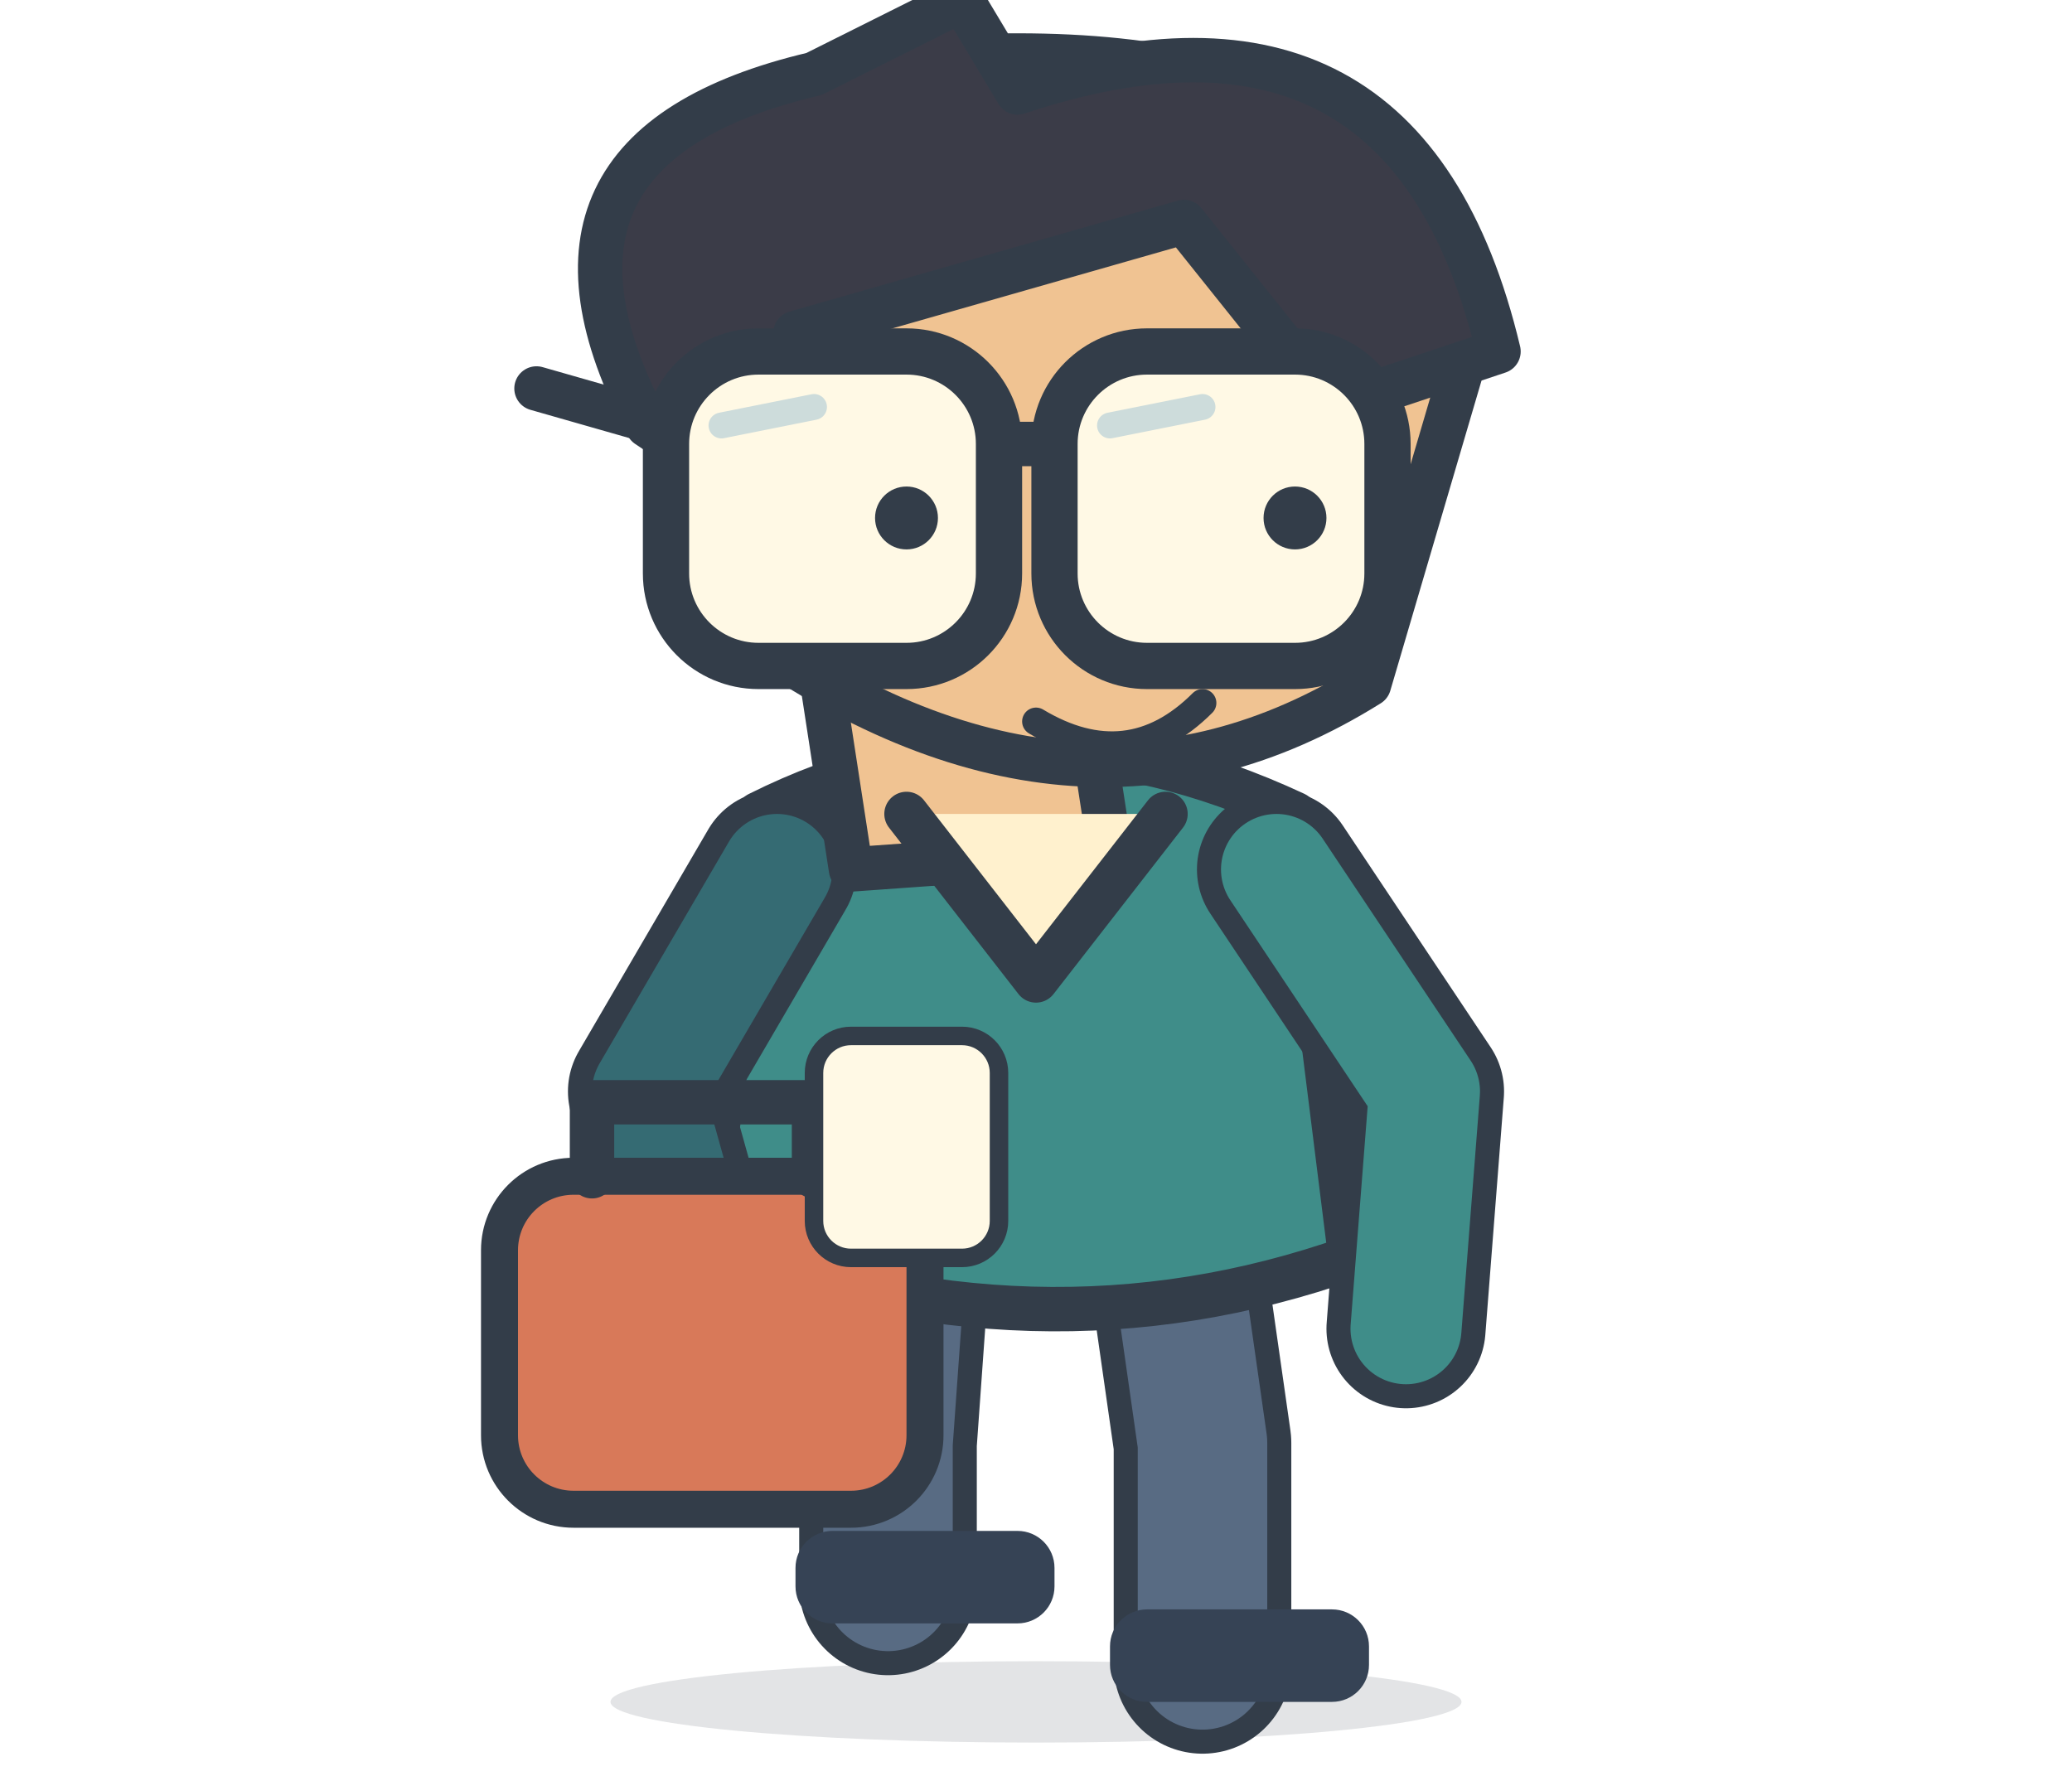
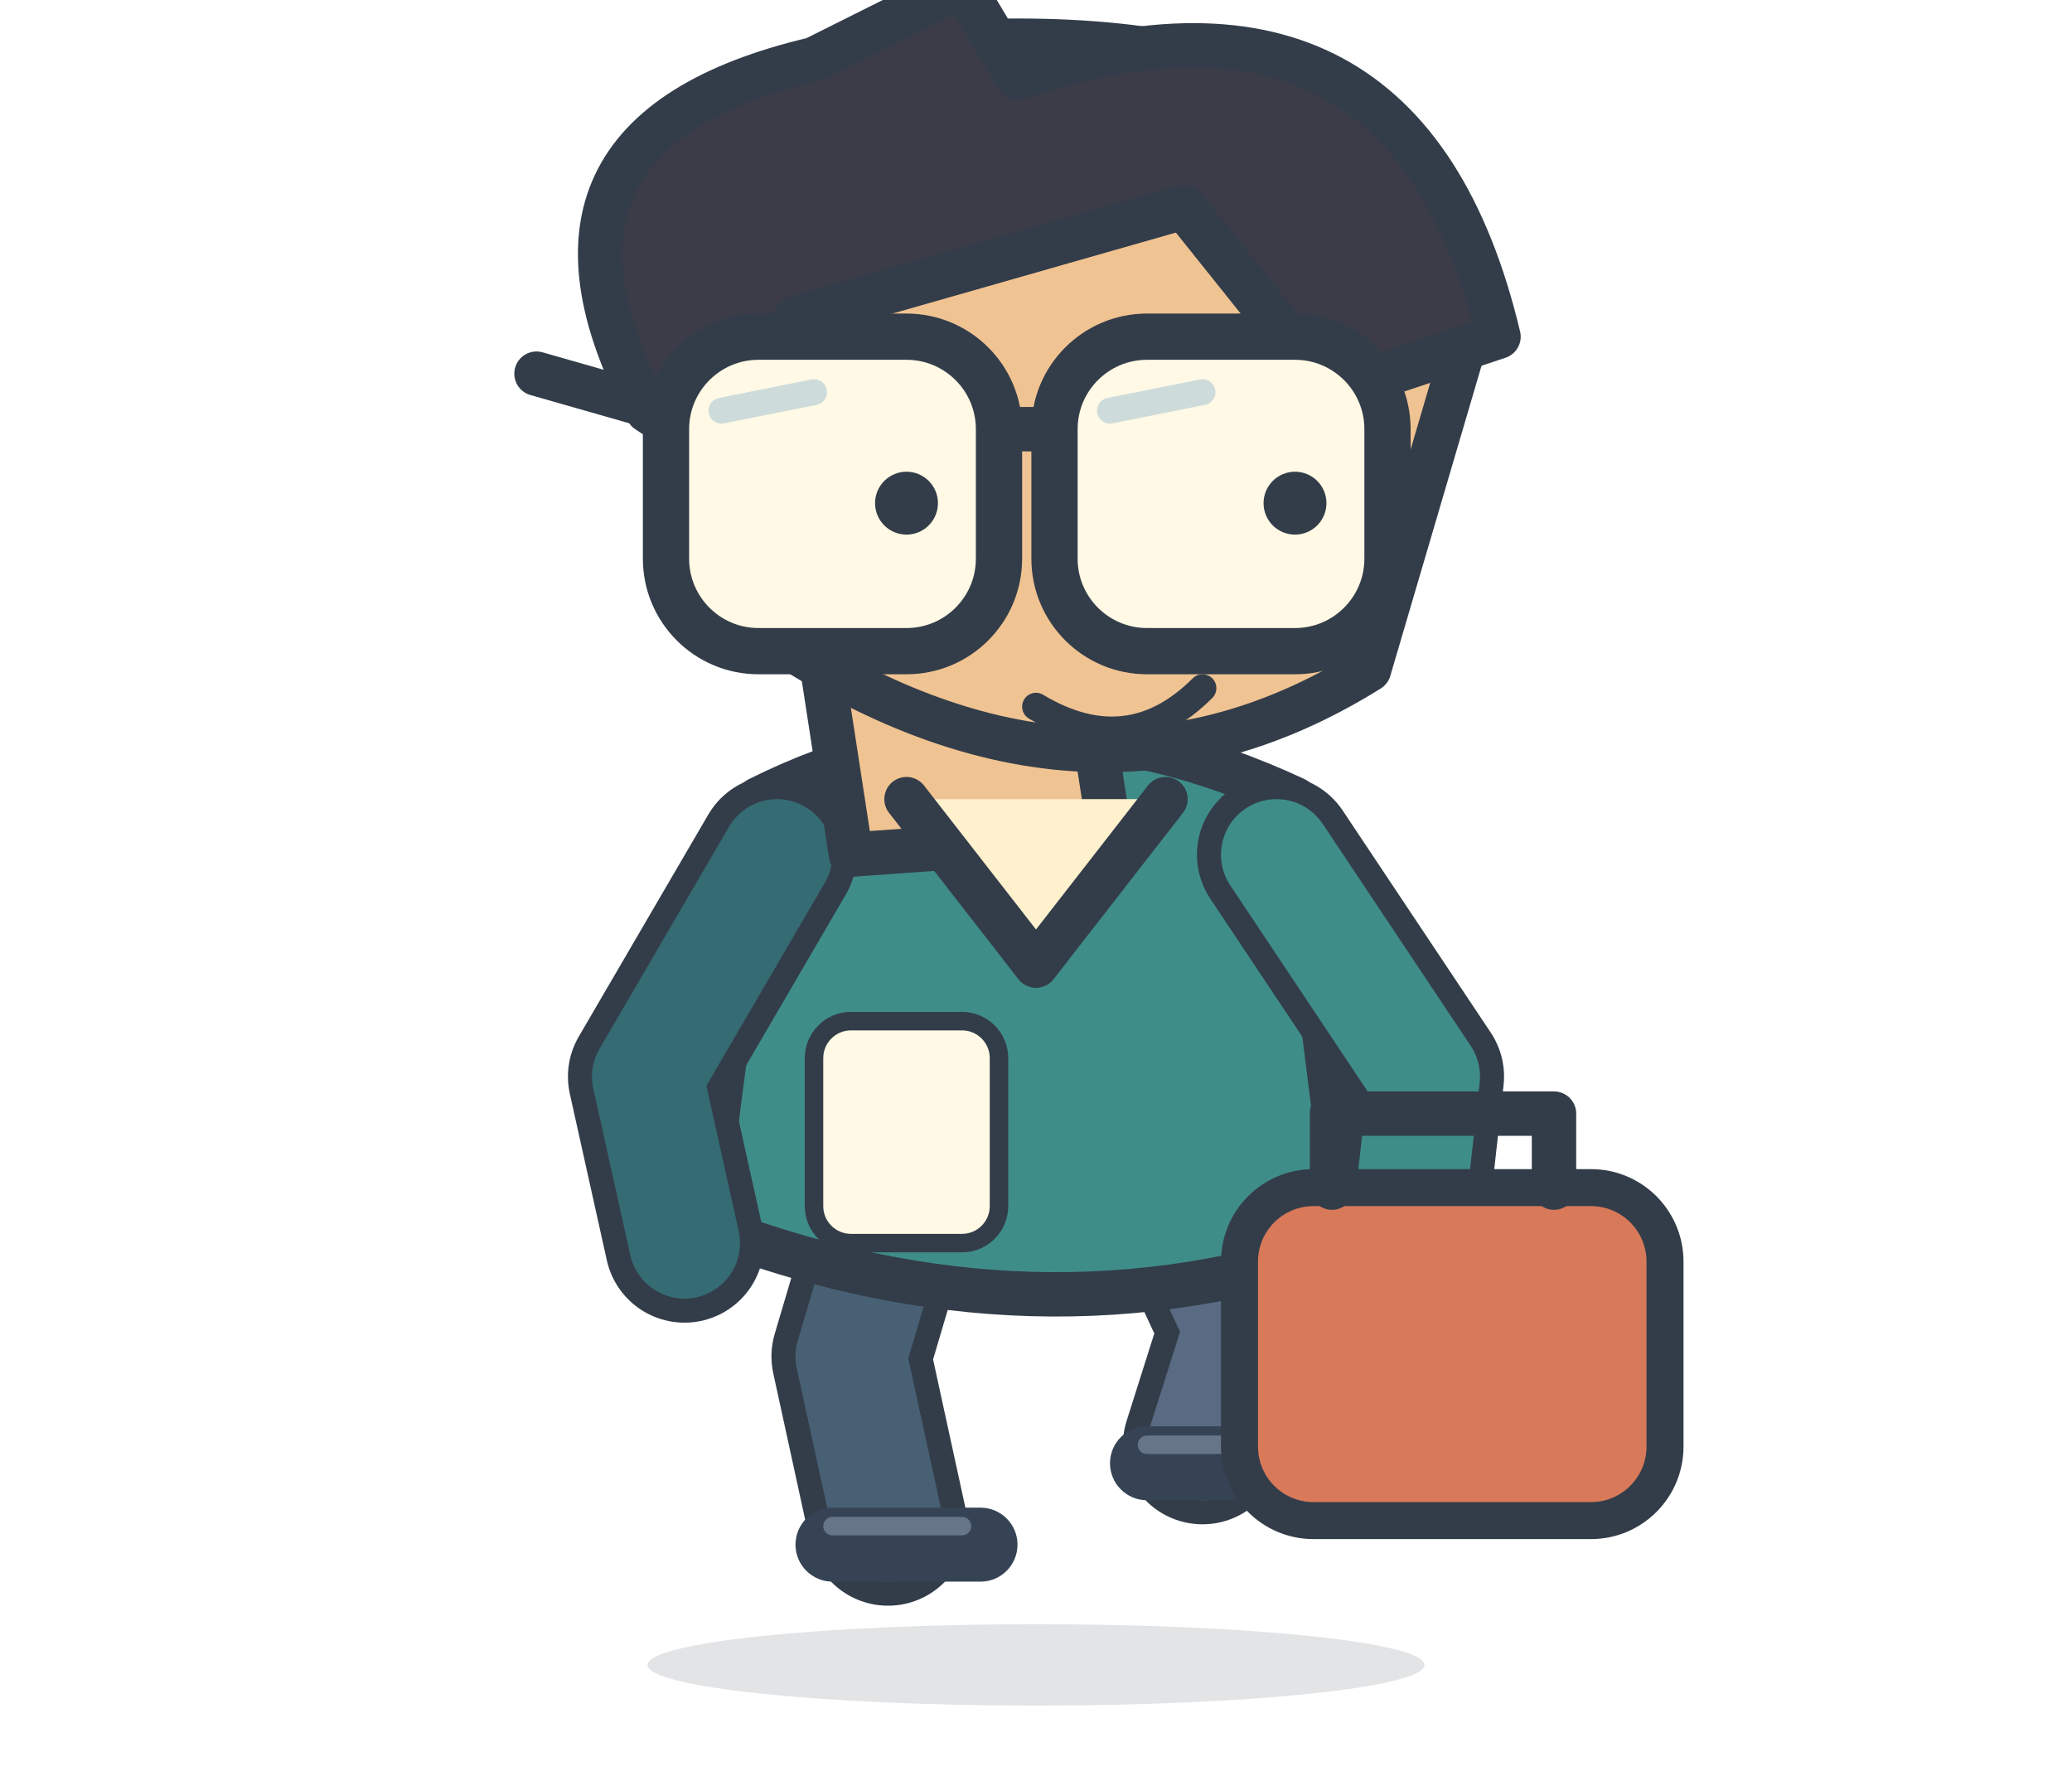
<svg xmlns="http://www.w3.org/2000/svg" width="112" height="96" viewBox="0 0 112 96">
-   <ellipse cx="56" cy="92" rx="23" ry="2.2" fill="#333d49" opacity=".14" />
-   <path d="M49 64L48 78L48 85.757" fill="none" stroke="#333d49" stroke-width="9.6" stroke-linejoin="round" stroke-linecap="round" />
-   <path d="M49 64L48 78L48 85.757" fill="none" stroke="#586b83" stroke-width="7" stroke-linejoin="round" stroke-linecap="round" />
-   <rect x="43" y="82.757" width="14" height="5" rx="2" fill="#364355" />
-   <path d="M63 64L65 78L65 90" fill="none" stroke="#333d49" stroke-width="9.6" stroke-linejoin="round" stroke-linecap="round" />
-   <path d="M63 64L65 78L65 90" fill="none" stroke="#586b83" stroke-width="7" stroke-linejoin="round" stroke-linecap="round" />
-   <rect x="60" y="87" width="14" height="5" rx="2" fill="#364355" />
-   <path d="M41 44q14-7 29 0l3 24q-17 6-35-1Z" fill="#3f8d89" stroke="#333d49" stroke-width="2.4" stroke-linejoin="round" stroke-linecap="round" />
-   <path d="M42 47L35 59L37 66.172" fill="none" stroke="#333d49" stroke-width="8.6" stroke-linejoin="round" stroke-linecap="round" />
-   <path d="M42 47L35 59L37 66.172" fill="none" stroke="#356b73" stroke-width="6" stroke-linejoin="round" stroke-linecap="round" />
-   <path d="M69 47L77 59L76 71.828" fill="none" stroke="#333d49" stroke-width="8.6" stroke-linejoin="round" stroke-linecap="round" />
-   <path d="M69 47L77 59L76 71.828" fill="none" stroke="#3f8d89" stroke-width="6" stroke-linejoin="round" stroke-linecap="round" />
-   <rect x="27" y="63.586" width="23" height="18" rx="4" fill="#d87959" stroke="#333d49" stroke-width="2" />
-   <path d="M32 63.586v-4h12v4" fill="none" stroke="#333d49" stroke-width="2.4" stroke-linejoin="round" stroke-linecap="round" />
-   <path d="M44 34 58 33l2 13-14 1Z" fill="#f0c392" stroke="#333d49" stroke-width="2.4" stroke-linejoin="round" stroke-linecap="round" />
-   <path d="M35 17Q34 3 55 3q23 0 24 17l-5 17Q58 47 40 34Z" fill="#f0c392" stroke="#333d49" stroke-width="2.4" stroke-linejoin="round" stroke-linecap="round" />
-   <path d="M35 23Q27 8 44 4L52 0l3 5Q76-2 81 19l-9 3-8-10-21 6-2 9Z" fill="#3b3c48" stroke="#333d49" stroke-width="2.4" stroke-linejoin="round" stroke-linecap="round" />
-   <rect x="36" y="19" width="18" height="17" rx="5" fill="#fff9e5" stroke="#333d49" stroke-width="2.5" />
-   <rect x="57" y="19" width="18" height="17" rx="5" fill="#fff9e5" stroke="#333d49" stroke-width="2.5" />
-   <path d="M54 24h3m-21-1-7-2" fill="none" stroke="#333d49" stroke-width="2.4" stroke-linejoin="round" stroke-linecap="round" />
-   <circle cx="49" cy="28" r="1.7" fill="#333d49" />
-   <circle cx="70" cy="28" r="1.7" fill="#333d49" />
-   <path d="M56 39q5 3 9-1" fill="none" stroke="#333d49" stroke-width="1.5" stroke-linejoin="round" stroke-linecap="round" />
-   <path d="M39 23l5-1m16 1 5-1" fill="none" stroke="#cddcdb" stroke-width="1.4" stroke-linejoin="round" stroke-linecap="round" />
-   <path d="m49 44 7 9 7-9" fill="#fff1ce" stroke="#333d49" stroke-width="2.4" stroke-linejoin="round" stroke-linecap="round" />
-   <rect x="44" y="56" width="10" height="12" rx="2" fill="#fff9e5" stroke="#333d49" stroke-width="1" />
+   <ellipse cx="56" cy="90" rx="21" ry="2.2" fill="#333d49" opacity=".14" />
+   <path d="M63 63.2L67 71.785L65 78.1" fill="none" stroke="#333d49" stroke-width="8.6" stroke-linejoin="round" stroke-linecap="round" />
+   <path d="M63 63.2L67 71.785L65 78.1" fill="none" stroke="#586b83" stroke-width="6" stroke-linejoin="round" stroke-linecap="round" />
+   <rect x="60" y="77.1" width="12" height="4" rx="2" fill="#364355" />
+   <path d="M62 78.1h7" fill="none" stroke="#667587" stroke-width="1" stroke-linejoin="round" stroke-linecap="round" />
+   <path d="M49 63.2L46 73.325L48 82.5" fill="none" stroke="#333d49" stroke-width="8.6" stroke-linejoin="round" stroke-linecap="round" />
+   <path d="M49 63.2L46 73.325L48 82.5" fill="none" stroke="#486074" stroke-width="6" stroke-linejoin="round" stroke-linecap="round" />
+   <rect x="43" y="81.5" width="12" height="4" rx="2" fill="#364355" />
+   <path d="M45 82.5h7" fill="none" stroke="#667587" stroke-width="1" stroke-linejoin="round" stroke-linecap="round" />
+   <g transform="translate(0 -0.8)">
+     <path d="M41 44q14-7 29 0l3 24q-17 6-35-1Z" fill="#3f8d89" stroke="#333d49" stroke-width="2.4" stroke-linejoin="round" stroke-linecap="round" />
+     <path d="M42 47L35 59L37 68" fill="none" stroke="#333d49" stroke-width="8.6" stroke-linejoin="round" stroke-linecap="round" />
+     <path d="M42 47L35 59L37 68" fill="none" stroke="#356b73" stroke-width="6" stroke-linejoin="round" stroke-linecap="round" />
+     <path d="M69 47L77 59L76 68" fill="none" stroke="#333d49" stroke-width="8.6" stroke-linejoin="round" stroke-linecap="round" />
+     <path d="M69 47L77 59L76 68" fill="none" stroke="#3f8d89" stroke-width="6" stroke-linejoin="round" stroke-linecap="round" />
+     <rect x="67" y="65" width="23" height="18" rx="4" fill="#d87959" stroke="#333d49" stroke-width="2" />
+     <path d="M72 65v-4h12v4" fill="none" stroke="#333d49" stroke-width="2.4" stroke-linejoin="round" stroke-linecap="round" />
+     <path d="M44 34 58 33l2 13-14 1Z" fill="#f0c392" stroke="#333d49" stroke-width="2.4" stroke-linejoin="round" stroke-linecap="round" />
+     <path d="M35 17Q34 3 55 3q23 0 24 17l-5 17Q58 47 40 34Z" fill="#f0c392" stroke="#333d49" stroke-width="2.4" stroke-linejoin="round" stroke-linecap="round" />
+     <path d="M35 23Q27 8 44 4L52 0l3 5Q76-2 81 19l-9 3-8-10-21 6-2 9Z" fill="#3b3c48" stroke="#333d49" stroke-width="2.4" stroke-linejoin="round" stroke-linecap="round" />
+     <rect x="36" y="19" width="18" height="17" rx="5" fill="#fff9e5" stroke="#333d49" stroke-width="2.5" />
+     <rect x="57" y="19" width="18" height="17" rx="5" fill="#fff9e5" stroke="#333d49" stroke-width="2.5" />
+     <path d="M54 24h3m-21-1-7-2" fill="none" stroke="#333d49" stroke-width="2.4" stroke-linejoin="round" stroke-linecap="round" />
+     <circle cx="49" cy="28" r="1.7" fill="#333d49" />
+     <circle cx="70" cy="28" r="1.7" fill="#333d49" />
+     <path d="M56 39q5 3 9-1" fill="none" stroke="#333d49" stroke-width="1.5" stroke-linejoin="round" stroke-linecap="round" />
+     <path d="M39 23l5-1m16 1 5-1" fill="none" stroke="#cddcdb" stroke-width="1.4" stroke-linejoin="round" stroke-linecap="round" />
+     <path d="m49 44 7 9 7-9" fill="#fff1ce" stroke="#333d49" stroke-width="2.4" stroke-linejoin="round" stroke-linecap="round" />
+     <rect x="44" y="56" width="10" height="12" rx="2" fill="#fff9e5" stroke="#333d49" stroke-width="1" />
+   </g>
</svg>
